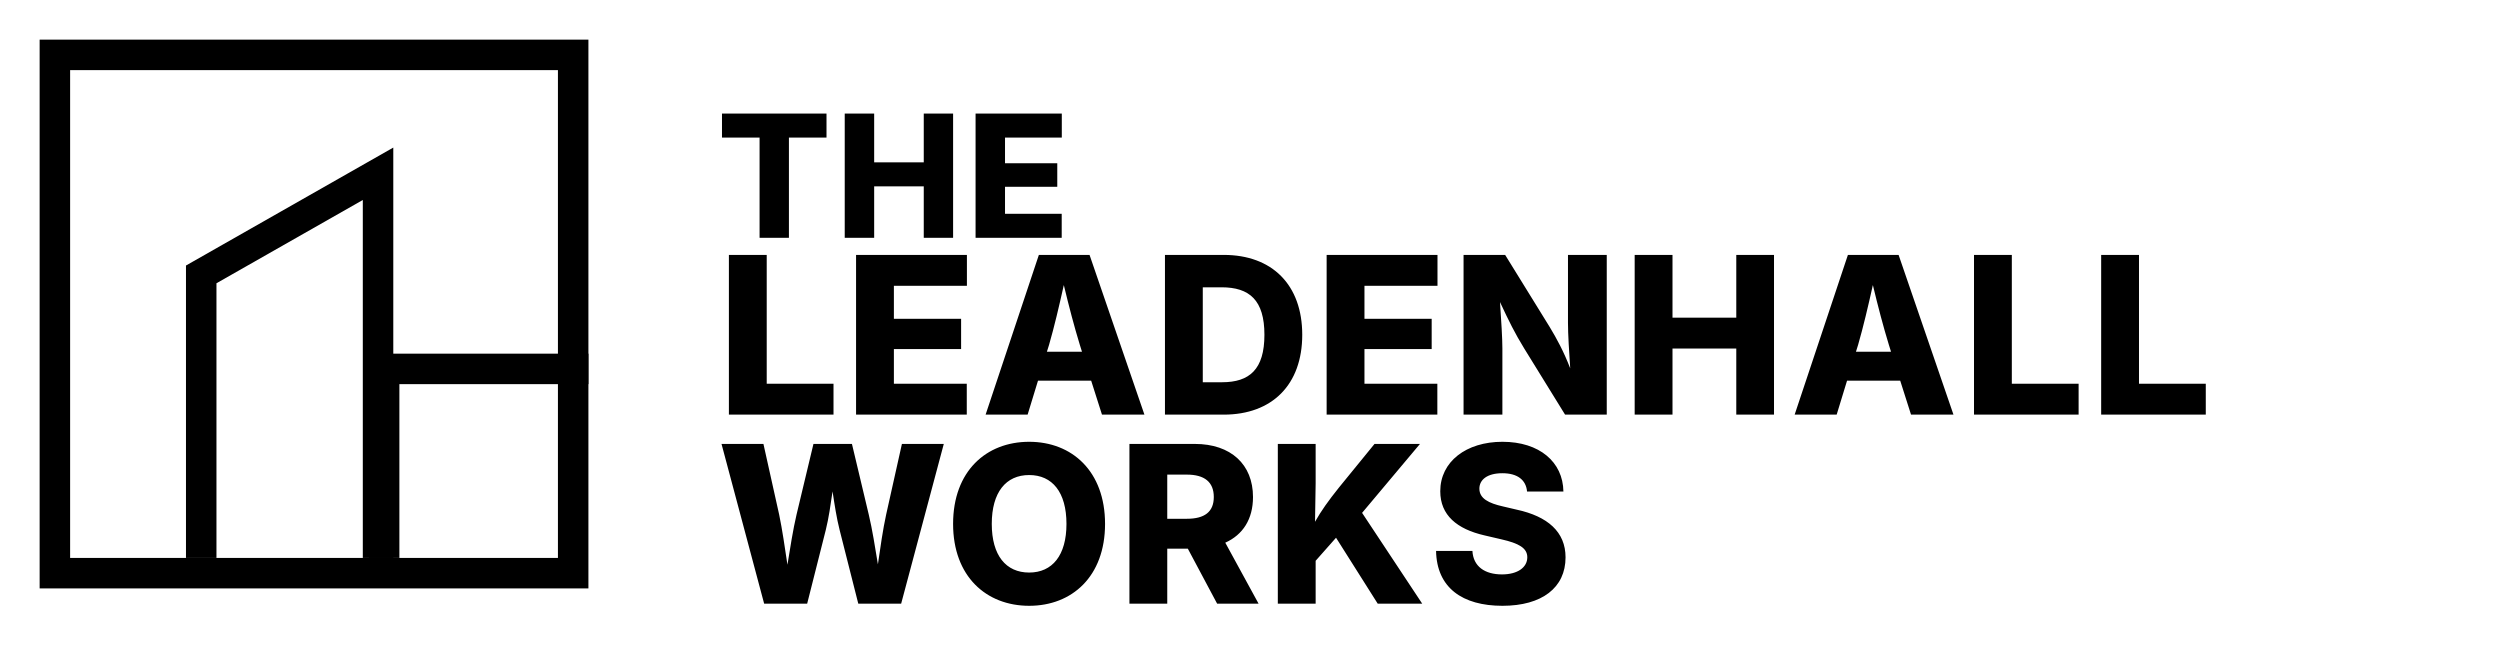
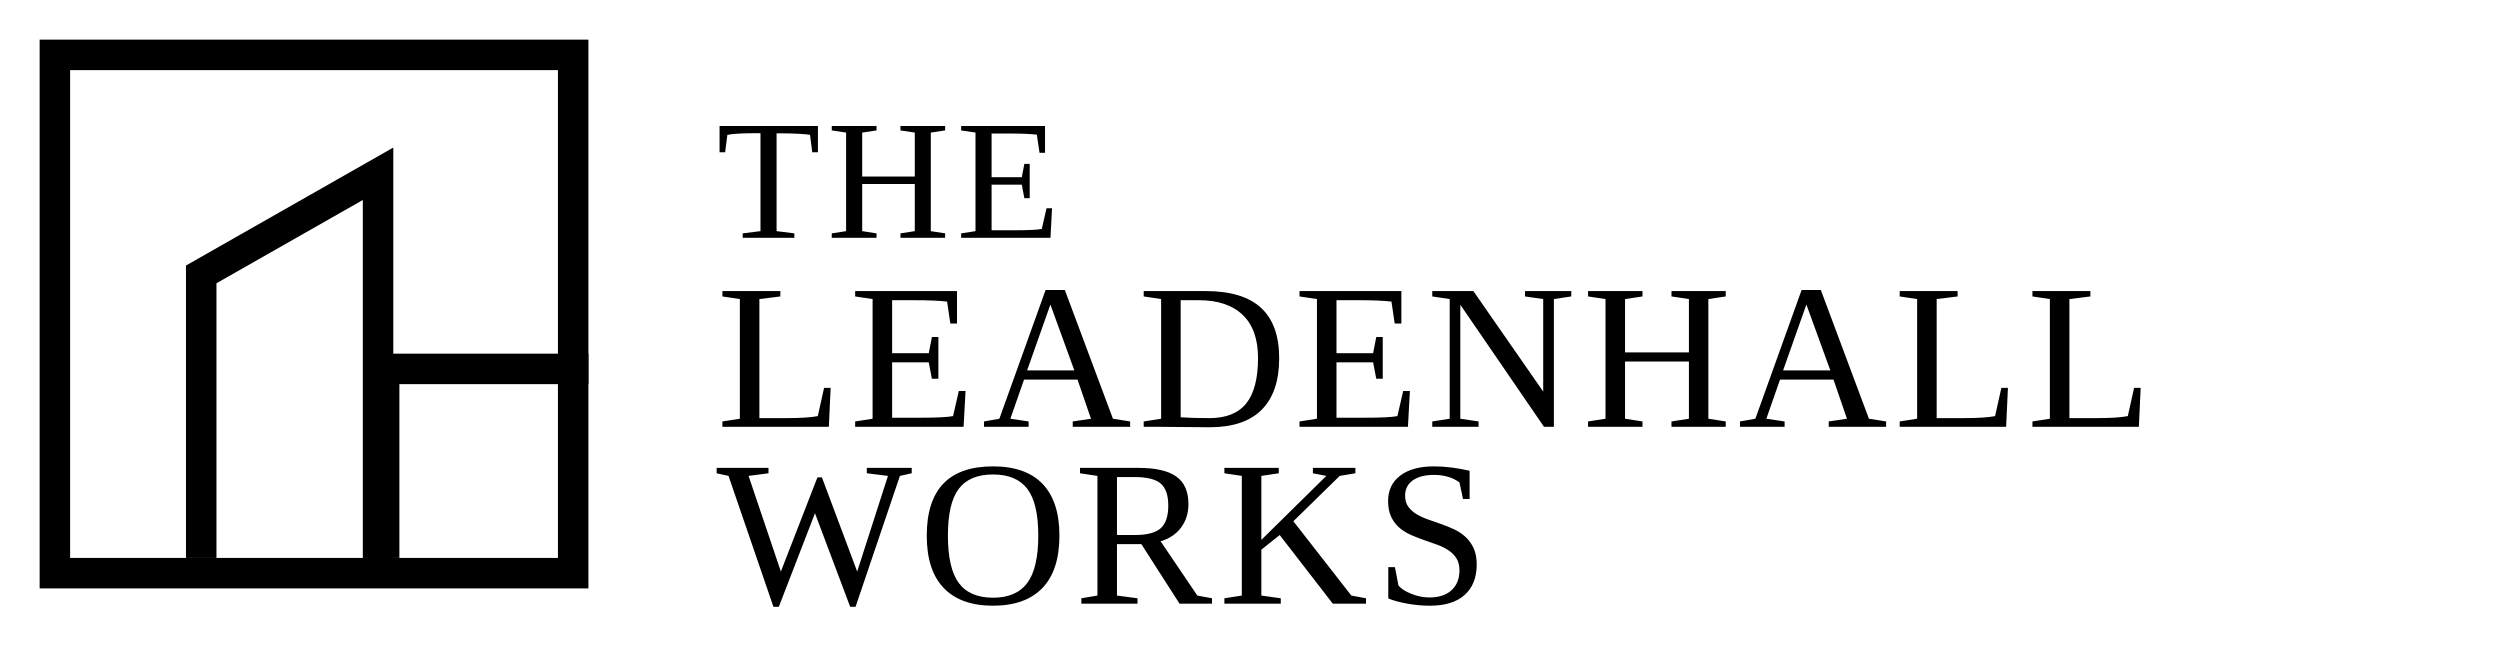
<svg xmlns="http://www.w3.org/2000/svg" viewBox="0 0 820 220" role="img" aria-labelledby="title desc">
  <g fill="none" stroke="#000" stroke-width="10" stroke-linecap="square" stroke-linejoin="miter">
    <rect x="18" y="18" width="170" height="170" />
    <path d="M66 178V90l58-33v121" />
    <path d="M126 178v-57h62" />
  </g>
-   <g fill="#000" font-family="Inter, Arial, sans-serif" font-weight="800" letter-spacing="1">
+   <g fill="#000" font-family="'Times New Roman', 'Georgia', serif" font-weight="400" letter-spacing="2">
    <text x="235" y="78" font-size="56">THE</text>
-     <text x="235" y="136" font-size="72">LEADENHALL</text>
-     <text x="235" y="198" font-size="72">WORKS</text>
+     <text x="235" y="140" font-size="68">LEADENHALL</text>
+     <text x="235" y="198" font-size="68">WORKS</text>
  </g>
</svg>
